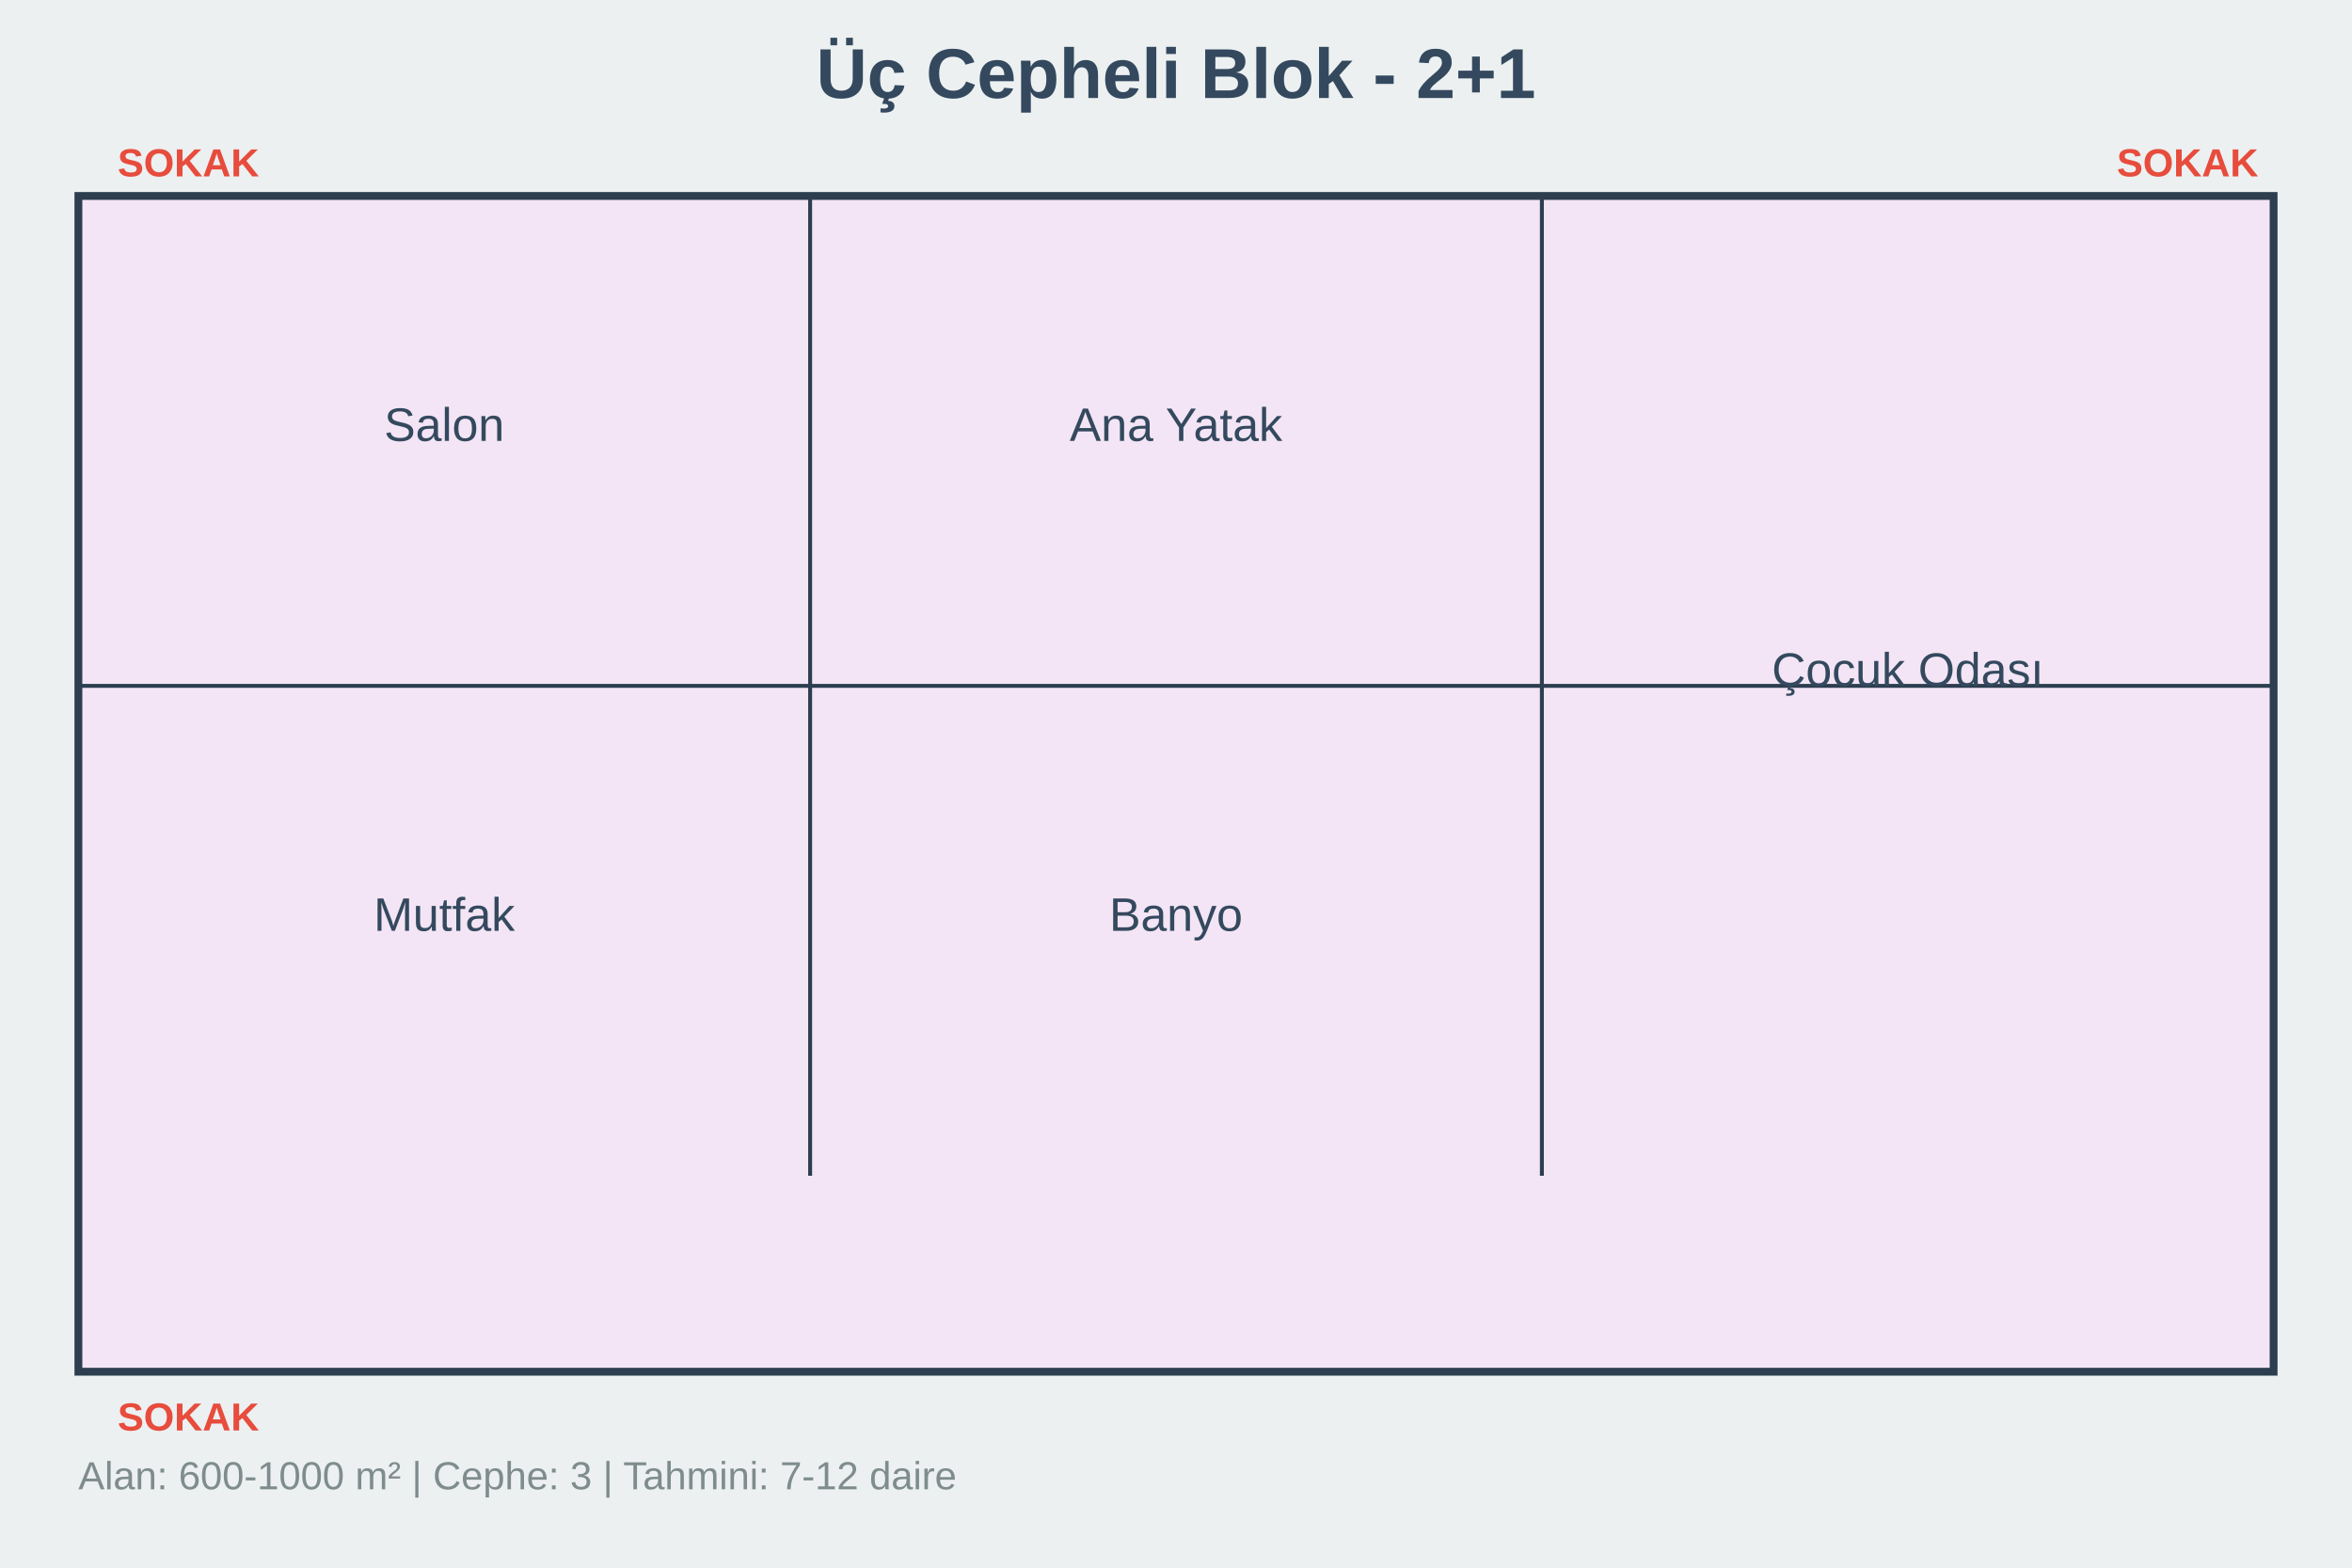
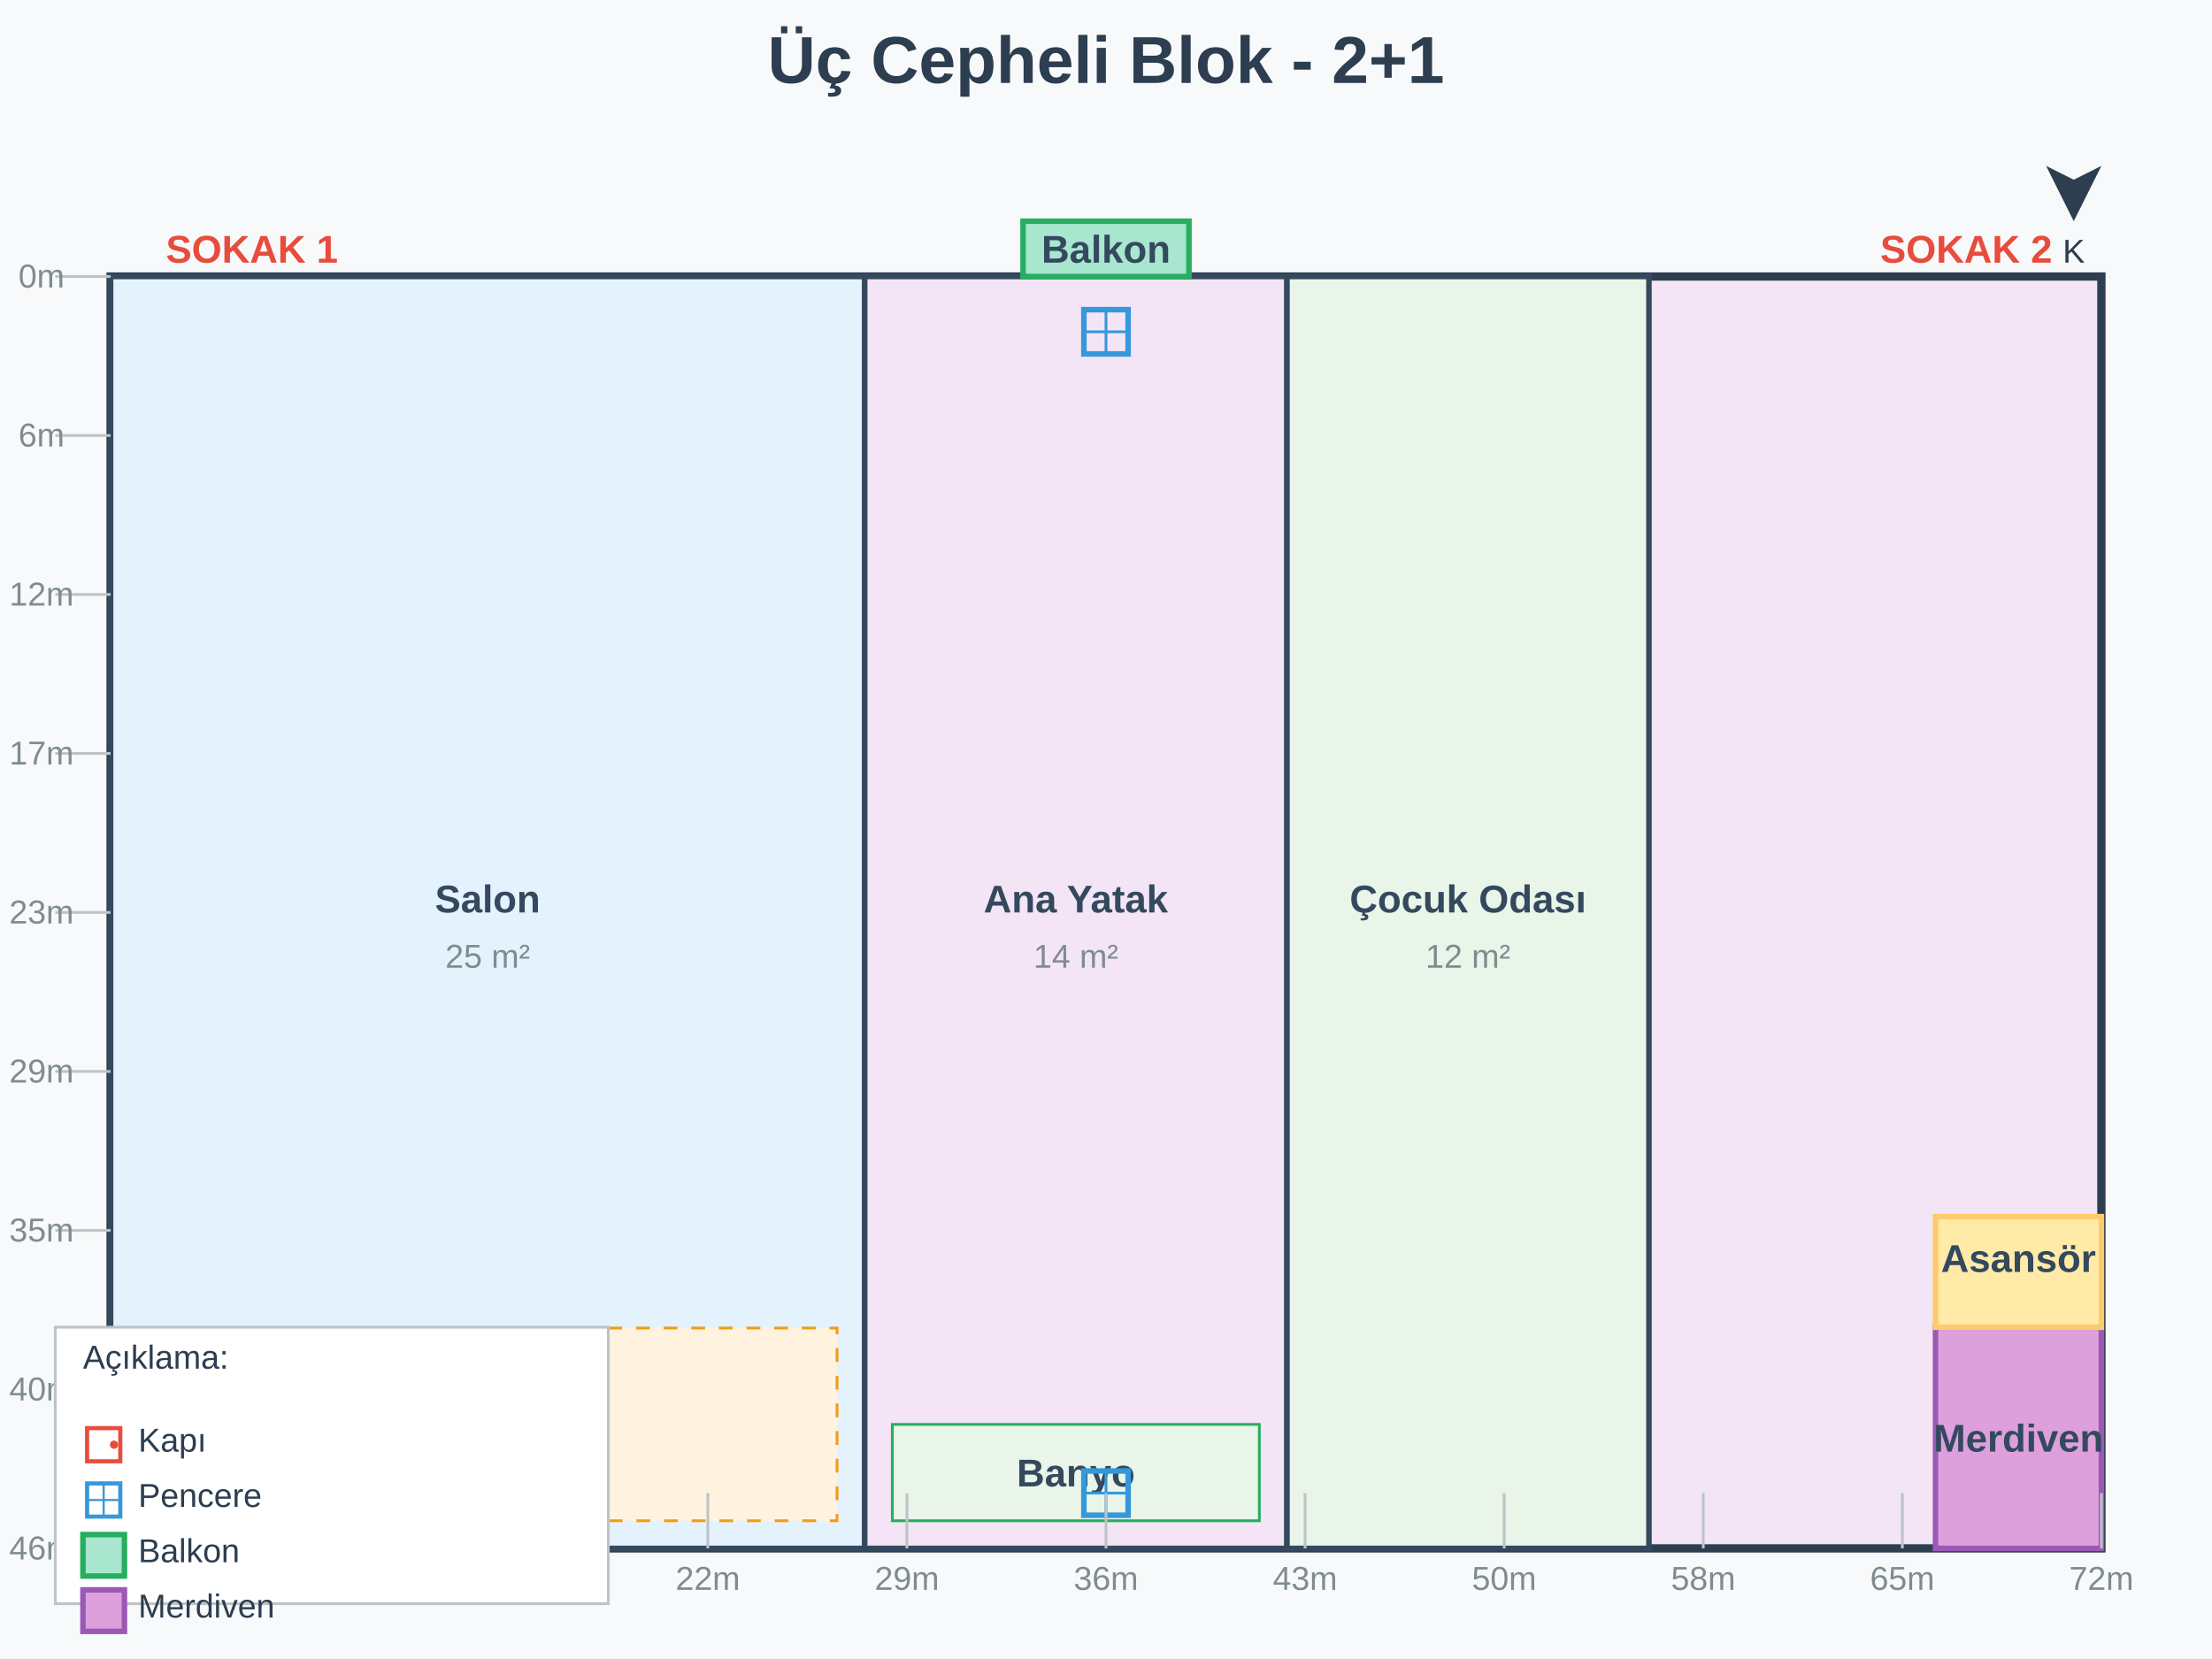
- <svg xmlns="http://www.w3.org/2000/svg" width="600" height="400">
+ <svg xmlns="http://www.w3.org/2000/svg" width="800" height="600">
  <defs>
    <style>
-       .plan-title { font: bold 18px Arial; fill: #34495e; }
-       .room-label { font: 12px Arial; fill: #34495e; }
-       .spec-text { font: 10px Arial; fill: #7f8c8d; }
-       .building-outline { fill: #f3e5f5; stroke: #2c3e50; stroke-width: 2; }
-       .room-divider { stroke: #2c3e50; stroke-width: 1; fill: none; }
-       .street-marker { fill: #e74c3c; font: bold 10px Arial; }
+       .plan-title { font: bold 24px 'Segoe UI', Arial; fill: #2c3e50; }
+       .room-label { font: bold 14px 'Segoe UI', Arial; fill: #34495e; }
+       .measurement { font: 12px 'Segoe UI', Arial; fill: #7f8c8d; }
+       .legend-text { font: 12px 'Segoe UI', Arial; fill: #2c3e50; }
+       .building-outline { fill: #f3e5f5; stroke: #2c3e50; stroke-width: 3; }
+       .room-divider { stroke: #34495e; stroke-width: 2; fill: none; }
+       .door-line { stroke: #e74c3c; stroke-width: 3; fill: none; stroke-dasharray: 5,5; }
+       .window-line { stroke: #3498db; stroke-width: 2; fill: none; }
+       .balcony { fill: #a8e6cf; stroke: #27ae60; stroke-width: 2; }
+       .common-area { fill: #ffeaa7; stroke: #fdcb6e; stroke-width: 2; }
+       .stairs { fill: #dda0dd; stroke: #9b59b6; stroke-width: 2; }
+       .street-marker { fill: #e74c3c; font: bold 14px Arial; }
+       .north-arrow { fill: #2c3e50; }
    </style>
+     <symbol id="door" viewBox="0 0 20 20">
+       <rect x="2" y="2" width="16" height="16" fill="none" stroke="#e74c3c" stroke-width="2" />
+       <circle cx="15" cy="10" r="2" fill="#e74c3c" />
+     </symbol>
+     <symbol id="window" viewBox="0 0 20 20">
+       <rect x="2" y="2" width="16" height="16" fill="none" stroke="#3498db" stroke-width="2" />
+       <line x1="2" y1="10" x2="18" y2="10" stroke="#3498db" stroke-width="1" />
+       <line x1="10" y1="2" x2="10" y2="18" stroke="#3498db" stroke-width="1" />
+     </symbol>
  </defs>
-   <rect x="0" y="0" width="600" height="400" fill="#ecf0f1" />
-   <text x="300" y="25" text-anchor="middle" class="plan-title">Üç Cepheli Blok - 2+1</text>
-   <rect x="20" y="50" width="560" height="300" class="building-outline" />
-   <text x="30" y="45" class="street-marker">SOKAK</text>
-   <text x="540" y="45" class="street-marker">SOKAK</text>
-   <text x="30" y="365" class="street-marker">SOKAK</text>
-   <line x1="206.667" y1="50" x2="206.667" y2="300" class="room-divider" />
-   <line x1="393.333" y1="50" x2="393.333" y2="300" class="room-divider" />
-   <line x1="20" y1="175" x2="580" y2="175" class="room-divider" />
-   <text x="113.333" y="112.5" text-anchor="middle" class="room-label">Salon</text>
-   <text x="113.333" y="237.5" text-anchor="middle" class="room-label">Mutfak</text>
-   <text x="300" y="112.5" text-anchor="middle" class="room-label">Ana Yatak</text>
-   <text x="300" y="237.5" text-anchor="middle" class="room-label">Banyo</text>
-   <text x="486.667" y="175" text-anchor="middle" class="room-label">Çocuk Odası</text>
-   <text x="20" y="380" class="spec-text">Alan: 600-1000 m² | Cephe: 3 | Tahmini: 7-12 daire</text>
+   <rect x="0" y="0" width="800" height="600" fill="#f8f9fa" />
+   <text x="400" y="30" text-anchor="middle" class="plan-title">Üç Cepheli Blok - 2+1</text>
+   <g transform="translate(740, 60)">
+     <polygon points="0,0 10,20 20,0 10,5" class="north-arrow" />
+     <text x="10" y="35" text-anchor="middle" class="legend-text">K</text>
+   </g>
+   <rect x="40" y="100" width="720" height="460" class="building-outline" />
+   <text x="60" y="95" class="street-marker">SOKAK 1</text>
+   <text x="680" y="95" class="street-marker">SOKAK 2</text>
+   <text x="60" y="545" class="street-marker">SOKAK 3</text>
+   <rect x="40" y="100" width="272.727" height="460" fill="#e3f2fd" stroke="#34495e" stroke-width="2" />
+   <text x="176.364" y="330" text-anchor="middle" class="room-label">Salon</text>
+   <text x="176.364" y="350" text-anchor="middle" class="measurement">25 m²</text>
+   <rect x="312.727" y="100" width="152.727" height="460" fill="#f3e5f5" stroke="#34495e" stroke-width="2" />
+   <text x="389.091" y="330" text-anchor="middle" class="room-label">Ana Yatak</text>
+   <text x="389.091" y="350" text-anchor="middle" class="measurement">14 m²</text>
+   <rect x="465.455" y="100" width="130.909" height="460" fill="#e8f5e8" stroke="#34495e" stroke-width="2" />
+   <text x="530.909" y="330" text-anchor="middle" class="room-label">Çocuk Odası</text>
+   <text x="530.909" y="350" text-anchor="middle" class="measurement">12 m²</text>
+   <rect x="50" y="480.303" width="252.727" height="69.697" fill="#fff3e0" stroke="#f39c12" stroke-width="1" stroke-dasharray="5,5" />
+   <text x="176.364" y="520.152" text-anchor="middle" class="room-label">Mutfak</text>
+   <rect x="322.727" y="515.152" width="132.727" height="34.848" fill="#e8f5e8" stroke="#27ae60" stroke-width="1" />
+   <text x="389.091" y="537.576" text-anchor="middle" class="room-label">Banyo</text>
+   <use href="#door" x="60" y="530" width="20" height="20" />
+   <text x="70" y="550" class="measurement">Giriş</text>
+   <use href="#window" x="390" y="110" width="20" height="20" />
+   <use href="#window" x="390" y="530" width="20" height="20" />
+   <rect x="370" y="80" width="60" height="20" class="balcony" />
+   <text x="400" y="95" text-anchor="middle" class="room-label">Balkon</text>
+   <rect x="700" y="480" width="60" height="80" class="stairs" />
+   <text x="730" y="525" text-anchor="middle" class="room-label">Merdiven</text>
+   <rect x="700" y="440" width="60" height="40" class="common-area" />
+   <text x="730" y="460" text-anchor="middle" class="room-label">Asansör</text>
+   <line x1="40" y1="540" x2="40" y2="560" stroke="#bdc3c7" stroke-width="1" />
+   <text x="40" y="575" text-anchor="middle" class="measurement">0m</text>
+   <line x1="112" y1="540" x2="112" y2="560" stroke="#bdc3c7" stroke-width="1" />
+   <text x="112" y="575" text-anchor="middle" class="measurement">7m</text>
+   <line x1="184" y1="540" x2="184" y2="560" stroke="#bdc3c7" stroke-width="1" />
+   <text x="184" y="575" text-anchor="middle" class="measurement">14m</text>
+   <line x1="256" y1="540" x2="256" y2="560" stroke="#bdc3c7" stroke-width="1" />
+   <text x="256" y="575" text-anchor="middle" class="measurement">22m</text>
+   <line x1="328" y1="540" x2="328" y2="560" stroke="#bdc3c7" stroke-width="1" />
+   <text x="328" y="575" text-anchor="middle" class="measurement">29m</text>
+   <line x1="400" y1="540" x2="400" y2="560" stroke="#bdc3c7" stroke-width="1" />
+   <text x="400" y="575" text-anchor="middle" class="measurement">36m</text>
+   <line x1="472" y1="540" x2="472" y2="560" stroke="#bdc3c7" stroke-width="1" />
+   <text x="472" y="575" text-anchor="middle" class="measurement">43m</text>
+   <line x1="544" y1="540" x2="544" y2="560" stroke="#bdc3c7" stroke-width="1" />
+   <text x="544" y="575" text-anchor="middle" class="measurement">50m</text>
+   <line x1="616" y1="540" x2="616" y2="560" stroke="#bdc3c7" stroke-width="1" />
+   <text x="616" y="575" text-anchor="middle" class="measurement">58m</text>
+   <line x1="688" y1="540" x2="688" y2="560" stroke="#bdc3c7" stroke-width="1" />
+   <text x="688" y="575" text-anchor="middle" class="measurement">65m</text>
+   <line x1="760" y1="540" x2="760" y2="560" stroke="#bdc3c7" stroke-width="1" />
+   <text x="760" y="575" text-anchor="middle" class="measurement">72m</text>
+   <line x1="20" y1="100" x2="40" y2="100" stroke="#bdc3c7" stroke-width="1" />
+   <text x="15" y="104" text-anchor="middle" class="measurement">0m</text>
+   <line x1="20" y1="157.5" x2="40" y2="157.5" stroke="#bdc3c7" stroke-width="1" />
+   <text x="15" y="161.5" text-anchor="middle" class="measurement">6m</text>
+   <line x1="20" y1="215" x2="40" y2="215" stroke="#bdc3c7" stroke-width="1" />
+   <text x="15" y="219" text-anchor="middle" class="measurement">12m</text>
+   <line x1="20" y1="272.5" x2="40" y2="272.5" stroke="#bdc3c7" stroke-width="1" />
+   <text x="15" y="276.5" text-anchor="middle" class="measurement">17m</text>
+   <line x1="20" y1="330" x2="40" y2="330" stroke="#bdc3c7" stroke-width="1" />
+   <text x="15" y="334" text-anchor="middle" class="measurement">23m</text>
+   <line x1="20" y1="387.5" x2="40" y2="387.5" stroke="#bdc3c7" stroke-width="1" />
+   <text x="15" y="391.5" text-anchor="middle" class="measurement">29m</text>
+   <line x1="20" y1="445" x2="40" y2="445" stroke="#bdc3c7" stroke-width="1" />
+   <text x="15" y="449" text-anchor="middle" class="measurement">35m</text>
+   <line x1="20" y1="502.5" x2="40" y2="502.5" stroke="#bdc3c7" stroke-width="1" />
+   <text x="15" y="506.5" text-anchor="middle" class="measurement">40m</text>
+   <line x1="20" y1="560" x2="40" y2="560" stroke="#bdc3c7" stroke-width="1" />
+   <text x="15" y="564" text-anchor="middle" class="measurement">46m</text>
+   <rect x="20" y="480" width="200" height="100" fill="white" stroke="#bdc3c7" stroke-width="1" />
+   <text x="30" y="495" class="legend-text">Açıklama:</text>
+   <use href="#door" x="30" y="515" width="15" height="15" />
+   <text x="50" y="525" class="legend-text">Kapı</text>
+   <use href="#window" x="30" y="535" width="15" height="15" />
+   <text x="50" y="545" class="legend-text">Pencere</text>
+   <rect x="30" y="555" width="15" height="15" class="balcony" />
+   <text x="50" y="565" class="legend-text">Balkon</text>
+   <rect x="30" y="575" width="15" height="15" class="stairs" />
+   <text x="50" y="585" class="legend-text">Merdiven</text>
</svg>
